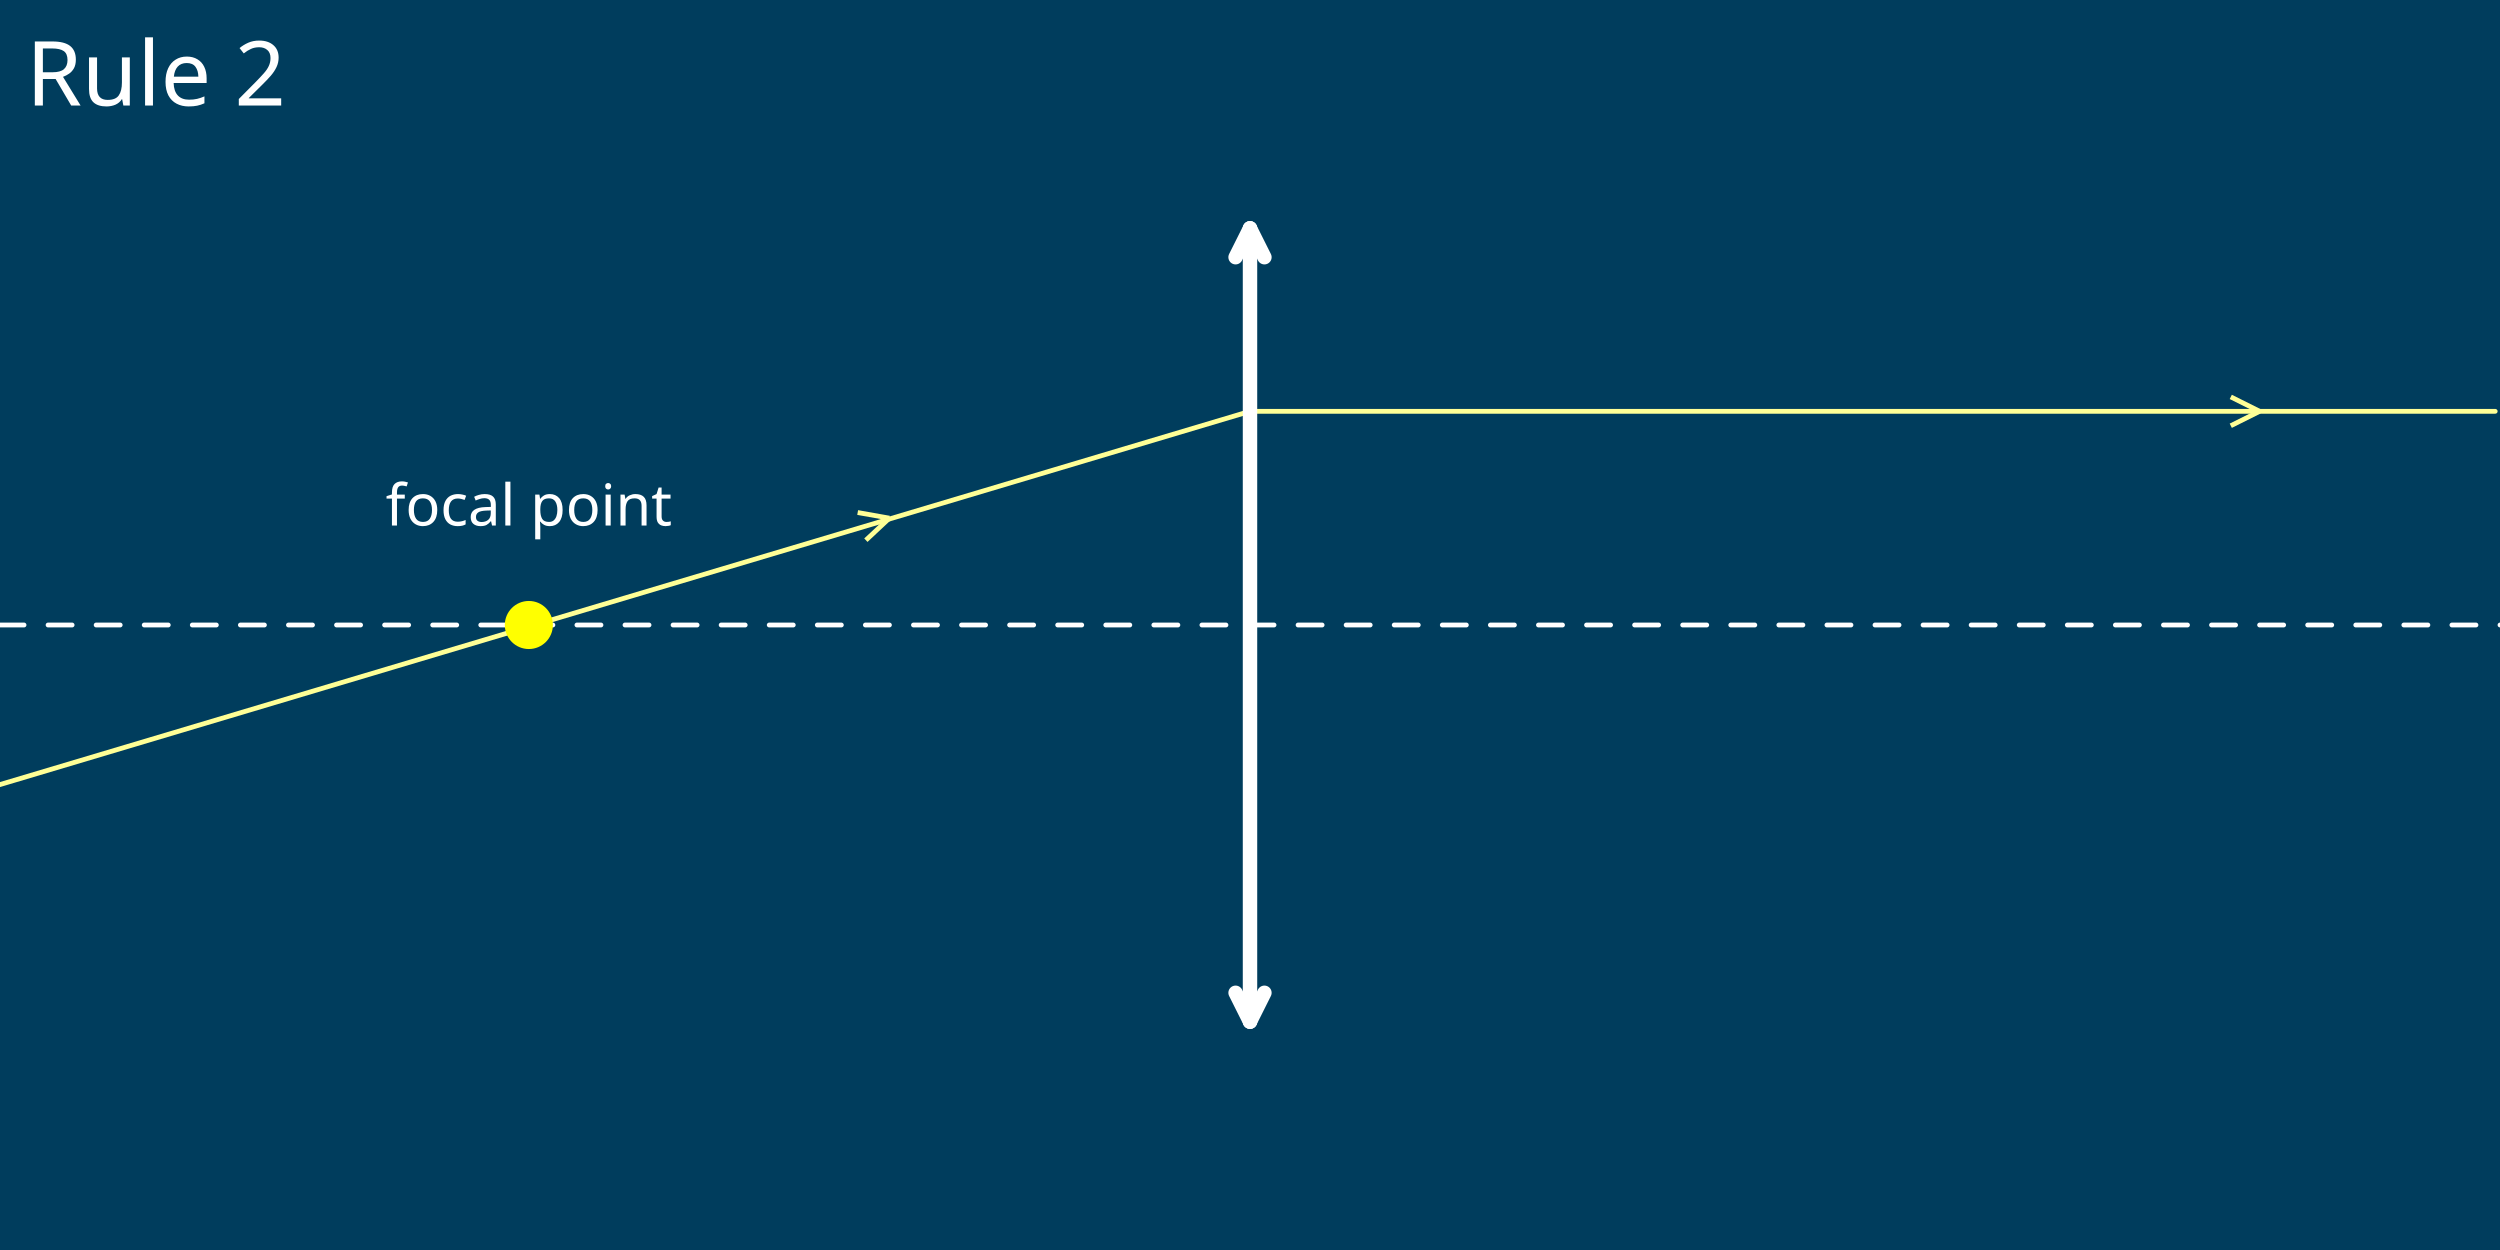
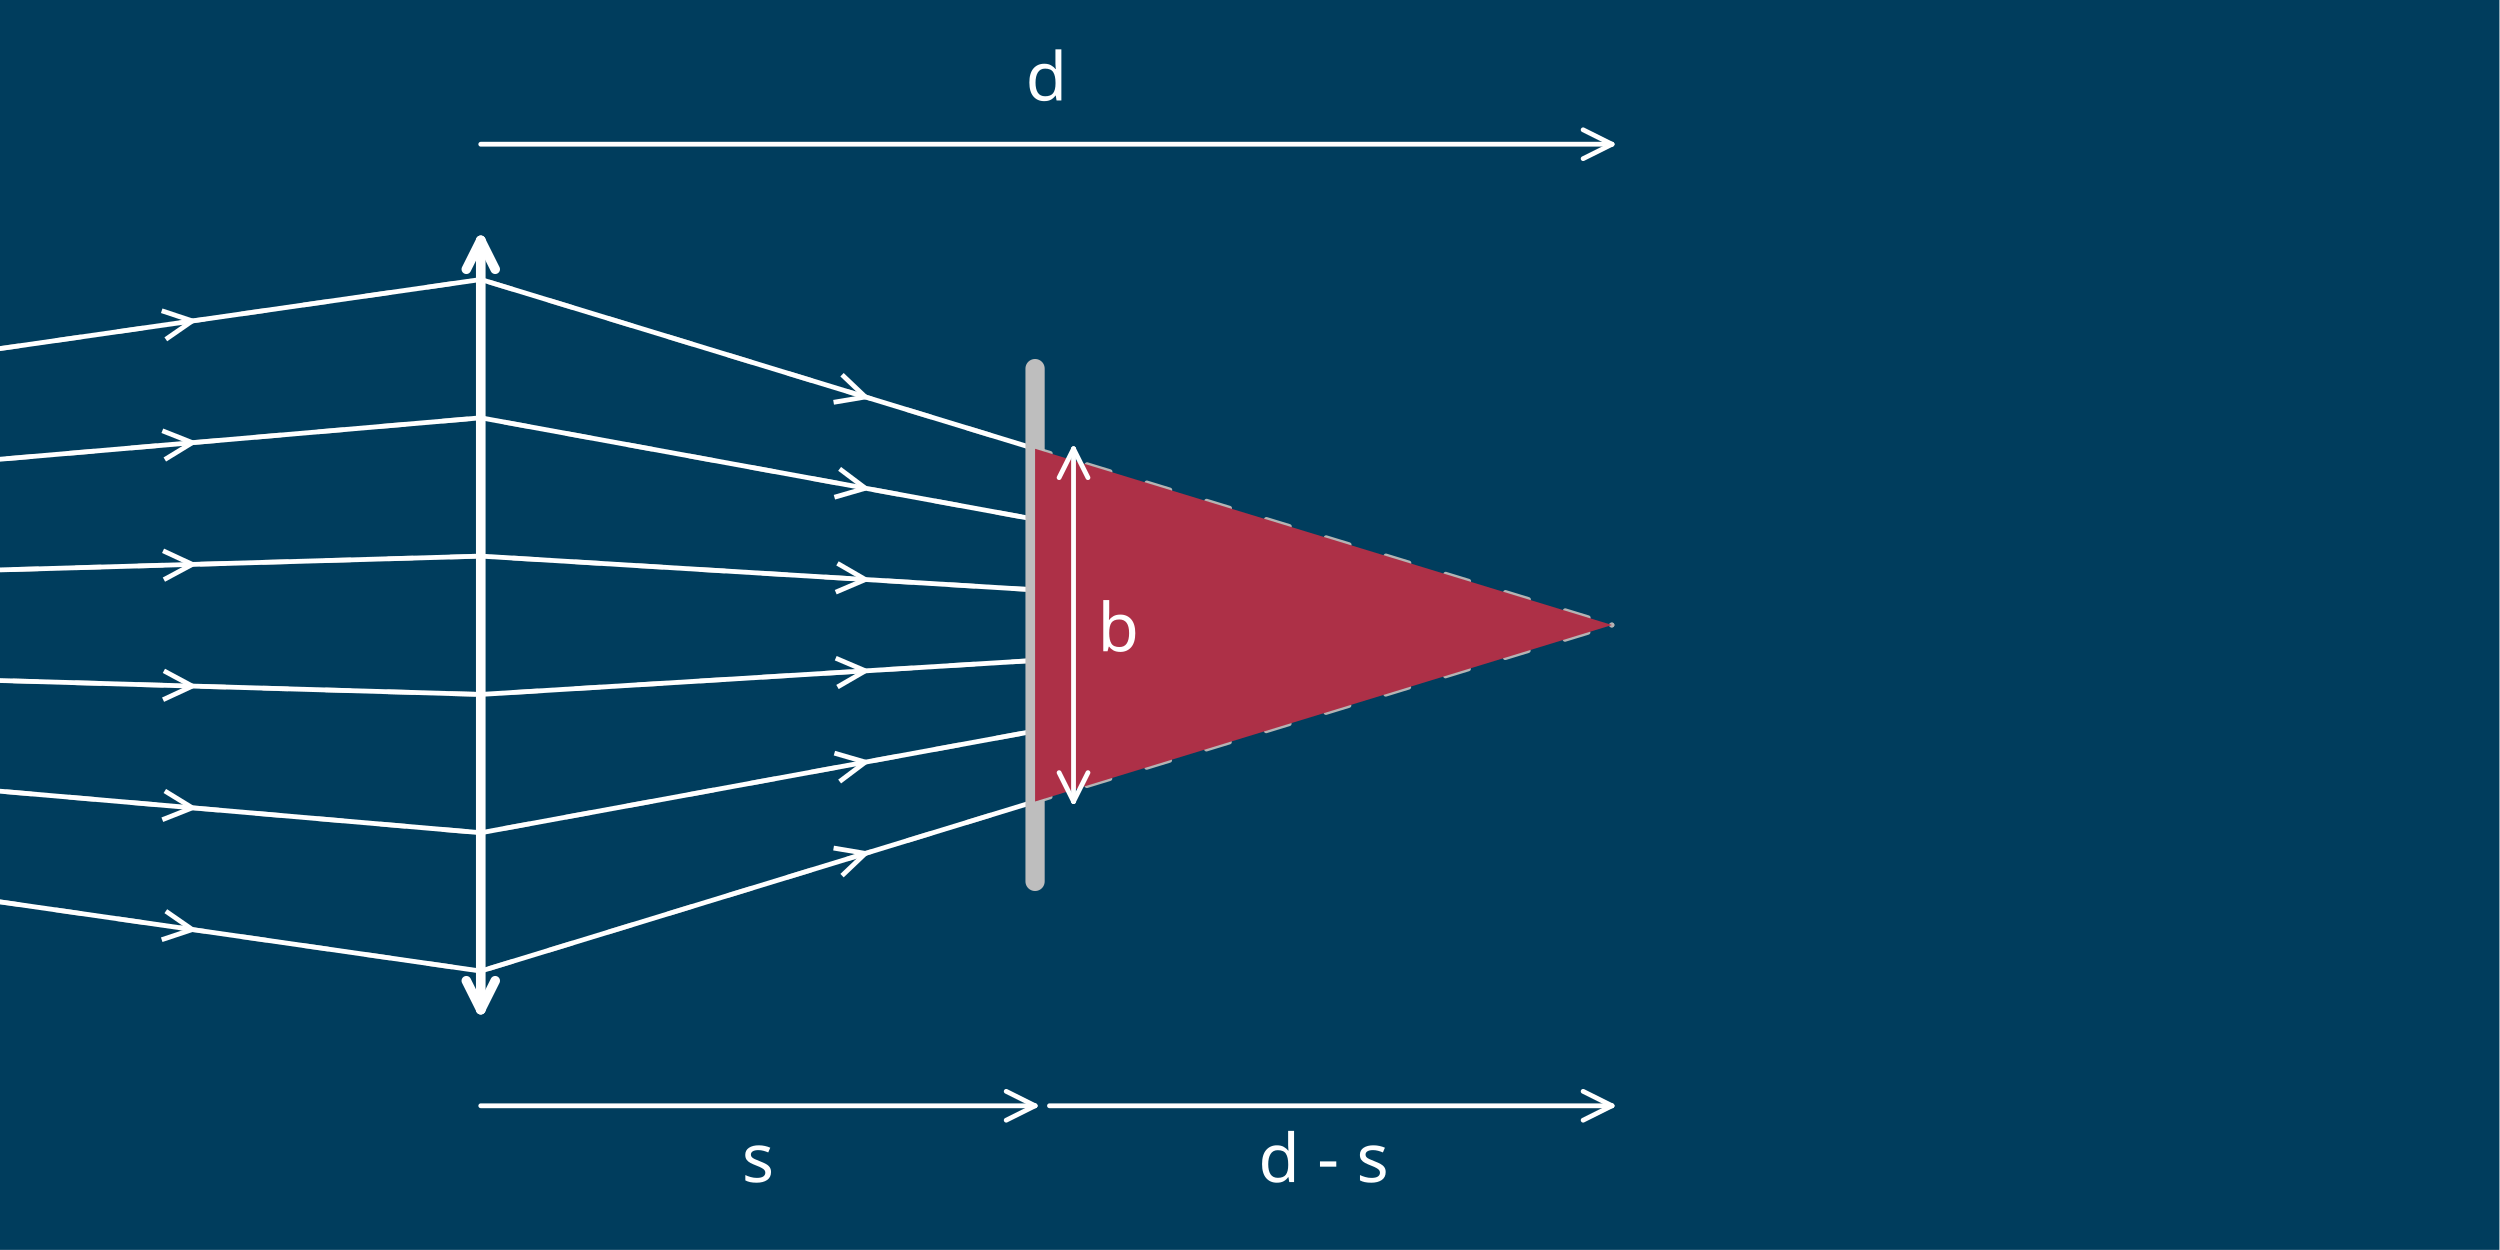
- <svg xmlns="http://www.w3.org/2000/svg" version="1.1" width="520" height="260" viewBox="0 0 520 260" id="svg126">
+ <svg xmlns="http://www.w3.org/2000/svg" version="1.1" width="520" height="260" viewBox="0 0 520 260" id="svg186">
  <defs id="defs2" />
-   <g id="g6">
+   <g id="g6" transform="translate(-0.1264631,-0.02479943)">
    <rect style="fill:#003d5d;fill-opacity:1;stroke:none" id="rect4" height="260" width="520" y="0" x="0" />
  </g>
-   <g id="g14" transform="matrix(1,0,0,-1,260,130)">
-     <g transform="matrix(1,0,0,-1,-150,30)" id="g12">
-       <g id="g10">
-         <text font-size="12px" font-style="normal" font-weight="normal" text-decoration="normal" x="0" y="0" dominant-baseline="text-before-edge" id="text8" style="font-style:normal;font-weight:normal;font-size:12px;font-family:sans-serif;dominant-baseline:text-before-edge;text-anchor:middle;fill:#ffffff;fill-opacity:1;stroke:none">focal point</text>
+   <g id="g18" transform="matrix(1,0,0,-1,200,130)">
+     <path d="M -100,80 V -80" stroke-miterlimit="10" id="path8" style="fill:none;stroke:#ffffff;stroke-width:2;stroke-linecap:round;stroke-miterlimit:10;stroke-dasharray:none;stroke-opacity:1;paint-order:fill stroke markers" />
+     <path d="m -103,74 3,6" stroke-miterlimit="10" id="path10" style="fill:none;stroke:#ffffff;stroke-width:2;stroke-linecap:round;stroke-miterlimit:10;stroke-dasharray:none;stroke-opacity:1;paint-order:fill stroke markers" />
+     <path d="m -100,80 3,-6" stroke-miterlimit="10" id="path12" style="fill:none;stroke:#ffffff;stroke-width:2;stroke-linecap:round;stroke-miterlimit:10;stroke-dasharray:none;stroke-opacity:1;paint-order:fill stroke markers" />
+     <path d="m -97,-74 -3,-6" stroke-miterlimit="10" id="path14" style="fill:none;stroke:#ffffff;stroke-width:2;stroke-linecap:round;stroke-miterlimit:10;stroke-dasharray:none;stroke-opacity:1;paint-order:fill stroke markers" />
+     <path d="m -100,-80 -3,6" stroke-miterlimit="10" id="path16" style="fill:none;stroke:#ffffff;stroke-width:2;stroke-linecap:round;stroke-miterlimit:10;stroke-dasharray:none;stroke-opacity:1;paint-order:fill stroke markers" />
+   </g>
+   <path style="fill:none;stroke:#ffffff;stroke-linecap:round;stroke-miterlimit:10;stroke-dasharray:none;stroke-opacity:1;paint-order:fill stroke markers" id="path20" stroke-miterlimit="10" d="M 100,30 H 335.294" />
+   <path style="fill:none;stroke:#ffffff;stroke-linecap:round;stroke-miterlimit:10;stroke-dasharray:none;stroke-opacity:1;paint-order:fill stroke markers" id="path22" stroke-miterlimit="10" d="m 329.294,27 6,3" />
+   <path style="fill:none;stroke:#ffffff;stroke-linecap:round;stroke-miterlimit:10;stroke-dasharray:none;stroke-opacity:1;paint-order:fill stroke markers" id="path24" stroke-miterlimit="10" d="m 335.294,30 -6,3" />
+   <g id="g30" transform="translate(217.6471,25)">
+     <g id="g28">
+       <text style="font-style:normal;font-weight:normal;font-size:14px;font-family:sans-serif;dominant-baseline:text-after-edge;text-anchor:middle;fill:#ffffff;fill-opacity:1;stroke:none" id="text26" dominant-baseline="text-after-edge" y="0" x="0" text-decoration="normal" font-weight="normal" font-style="normal" font-size="14px">d</text>
+     </g>
+   </g>
+   <g id="g46" transform="matrix(1,0,0,-1,200,130)">
+     <path d="M -100,-100 H 15.294" stroke-miterlimit="10" id="path34" style="fill:none;stroke:#ffffff;stroke-linecap:round;stroke-miterlimit:10;stroke-dasharray:none;stroke-opacity:1;paint-order:fill stroke markers" />
+     <path d="m 9.294,-97 6,-3" stroke-miterlimit="10" id="path36" style="fill:none;stroke:#ffffff;stroke-linecap:round;stroke-miterlimit:10;stroke-dasharray:none;stroke-opacity:1;paint-order:fill stroke markers" />
+     <path d="m 15.294,-100 -6,-3" stroke-miterlimit="10" id="path38" style="fill:none;stroke:#ffffff;stroke-linecap:round;stroke-miterlimit:10;stroke-dasharray:none;stroke-opacity:1;paint-order:fill stroke markers" />
+     <g transform="matrix(1,0,0,-1,-42.35294,-105)" id="g44">
+       <g id="g42">
+         <text font-size="14px" font-style="normal" font-weight="normal" text-decoration="normal" x="0" y="0" dominant-baseline="text-before-edge" id="text40" style="font-style:normal;font-weight:normal;font-size:14px;font-family:sans-serif;dominant-baseline:text-before-edge;text-anchor:middle;fill:#ffffff;fill-opacity:1;stroke:none">s</text>
      </g>
    </g>
  </g>
-   <g id="g28" transform="matrix(1,0,0,-1,260,130)">
-     <path d="M -600,0 H 600" stroke-miterlimit="10" id="path16" style="fill:none;stroke:#ffffff;stroke-linecap:round;stroke-miterlimit:10;stroke-dasharray:5, 5;stroke-opacity:1;paint-order:fill stroke markers" />
-     <path d="m 594,3 6,-3" stroke-miterlimit="10" id="path18" style="fill:none;stroke:#ffffff;stroke-linecap:round;stroke-miterlimit:10;stroke-dasharray:5, 5;stroke-opacity:1;paint-order:fill stroke markers" />
-     <path d="m 600,0 -6,-3" stroke-miterlimit="10" id="path20" style="fill:none;stroke:#ffffff;stroke-linecap:round;stroke-miterlimit:10;stroke-dasharray:5, 5;stroke-opacity:1;paint-order:fill stroke markers" />
-     <g transform="matrix(1,0,0,-1,0,-10)" id="g26">
-       <g id="g24">
-         <text font-size="12px" font-style="normal" font-weight="normal" text-decoration="normal" x="0" y="0" dominant-baseline="text-before-edge" id="text22" style="font-style:normal;font-weight:normal;font-size:12px;font-family:sans-serif;dominant-baseline:text-before-edge;text-anchor:middle;fill:#ffffff;fill-opacity:1;stroke:none" />
+   <g id="g60" transform="matrix(1,0,0,-1,200,130)">
+     <path d="M 18.294,-100 H 135.294" stroke-miterlimit="10" id="path48" style="fill:none;stroke:#ffffff;stroke-linecap:round;stroke-miterlimit:10;stroke-dasharray:none;stroke-opacity:1;paint-order:fill stroke markers" />
+     <path d="m 129.294,-97 6,-3" stroke-miterlimit="10" id="path50" style="fill:none;stroke:#ffffff;stroke-linecap:round;stroke-miterlimit:10;stroke-dasharray:none;stroke-opacity:1;paint-order:fill stroke markers" />
+     <path d="m 135.294,-100 -6,-3" stroke-miterlimit="10" id="path52" style="fill:none;stroke:#ffffff;stroke-linecap:round;stroke-miterlimit:10;stroke-dasharray:none;stroke-opacity:1;paint-order:fill stroke markers" />
+     <g transform="matrix(1,0,0,-1,75.29412,-105)" id="g58">
+       <g id="g56">
+         <text font-size="14px" font-style="normal" font-weight="normal" text-decoration="normal" x="0" y="0" dominant-baseline="text-before-edge" id="text54" style="font-style:normal;font-weight:normal;font-size:14px;font-family:sans-serif;dominant-baseline:text-before-edge;text-anchor:middle;fill:#ffffff;fill-opacity:1;stroke:none">d - s</text>
      </g>
    </g>
  </g>
-   <g id="g88" transform="matrix(1,0,0,-1,260,130)">
-     <path d="M -261.875,-33.75 0,44.446 h 259" stroke-miterlimit="10" id="path78" style="fill:none;stroke:#ffff96;stroke-linecap:round;stroke-miterlimit:10;stroke-dasharray:none;stroke-opacity:1;paint-order:fill stroke markers" />
-     <path d="M -81.605,23.395 -75,22.223" stroke-miterlimit="10" id="path80" style="fill:none;stroke:#ffff96;stroke-miterlimit:10;stroke-dasharray:none;stroke-opacity:1;paint-order:fill stroke markers" />
-     <path d="m -75,22.223 -4.9,-4.581" stroke-miterlimit="10" id="path82" style="fill:none;stroke:#ffff96;stroke-miterlimit:10;stroke-dasharray:none;stroke-opacity:1;paint-order:fill stroke markers" />
-     <path d="m 204,47.446 6,-3" stroke-miterlimit="10" id="path84" style="fill:none;stroke:#ffff96;stroke-miterlimit:10;stroke-dasharray:none;stroke-opacity:1;paint-order:fill stroke markers" />
-     <path d="m 210,44.446 -6,-3" stroke-miterlimit="10" id="path86" style="fill:none;stroke:#ffff96;stroke-miterlimit:10;stroke-dasharray:none;stroke-opacity:1;paint-order:fill stroke markers" />
+   <g id="g62" transform="matrix(1,0,0,-1,200,130)" />
+   <g id="g84" transform="matrix(1,0,0,-1,200,130)">
+     <path d="M -600,0 -100,-71.986 135.294,0" stroke-miterlimit="10" id="path82" style="fill:none;stroke:#b4b4b4;stroke-linecap:round;stroke-miterlimit:10;stroke-dasharray:5, 8;stroke-opacity:1;paint-order:fill stroke markers" />
  </g>
-   <g id="g112" transform="matrix(1,0,0,-1,260,130)">
-     <path d="m 0,82.5 v -165" stroke-miterlimit="10" id="path102" style="fill:none;stroke:#ffffff;stroke-width:3;stroke-linecap:round;stroke-miterlimit:10;stroke-dasharray:none;stroke-opacity:1;paint-order:fill stroke markers" />
-     <path d="m -3,76.5 3,6" stroke-miterlimit="10" id="path104" style="fill:none;stroke:#ffffff;stroke-width:3;stroke-linecap:round;stroke-miterlimit:10;stroke-dasharray:none;stroke-opacity:1;paint-order:fill stroke markers" />
-     <path d="m 0,82.5 3,-6" stroke-miterlimit="10" id="path106" style="fill:none;stroke:#ffffff;stroke-width:3;stroke-linecap:round;stroke-miterlimit:10;stroke-dasharray:none;stroke-opacity:1;paint-order:fill stroke markers" />
-     <path d="m 3,-76.5 -3,-6" stroke-miterlimit="10" id="path108" style="fill:none;stroke:#ffffff;stroke-width:3;stroke-linecap:round;stroke-miterlimit:10;stroke-dasharray:none;stroke-opacity:1;paint-order:fill stroke markers" />
-     <path d="m 0,-82.5 -3,6" stroke-miterlimit="10" id="path110" style="fill:none;stroke:#ffffff;stroke-width:3;stroke-linecap:round;stroke-miterlimit:10;stroke-dasharray:none;stroke-opacity:1;paint-order:fill stroke markers" />
+   <g id="g88" transform="matrix(1,0,0,-1,200,130)">
+     <path d="M -600,0 -100,-43.214 135.294,0" stroke-miterlimit="10" id="path86" style="fill:none;stroke:#b4b4b4;stroke-linecap:round;stroke-miterlimit:10;stroke-dasharray:5, 8;stroke-opacity:1;paint-order:fill stroke markers" />
  </g>
-   <g id="g116" transform="matrix(1,0,0,-1,260,130)">
-     <path d="m -155,0 c 0,-2.761 2.239,-5 5,-5 2.761,0 5,2.239 5,5 0,2.761 -2.239,5 -5,5 -2.761,0 -5,-2.239 -5,-5 z" id="path114" style="fill:#ffff00;fill-opacity:1;stroke:none;paint-order:stroke fill markers" />
+   <g id="g92" transform="matrix(1,0,0,-1,200,130)">
+     <path d="M -600,0 -100,-14.443 135.294,0" stroke-miterlimit="10" id="path90" style="fill:none;stroke:#b4b4b4;stroke-linecap:round;stroke-miterlimit:10;stroke-dasharray:5, 8;stroke-opacity:1;paint-order:fill stroke markers" />
  </g>
-   <g id="g118" transform="matrix(1,0,0,-1,260,130)" />
-   <g id="g120" transform="matrix(1,0,0,-1,260,130)" />
-   <text xml:space="preserve" style="font-style:normal;font-variant:normal;font-weight:bold;font-stretch:normal;font-size:18.667px;line-height:1.25;font-family:sans-serif;-inkscape-font-specification:'sans-serif Bold';letter-spacing:0px;word-spacing:0px;fill:#000000;fill-opacity:1;stroke:none" x="5.432" y="21.95" id="text1056">
-     <tspan id="tspan1054" x="5.432" y="21.95" style="font-style:normal;font-variant:normal;font-weight:normal;font-stretch:normal;font-family:sans-serif;-inkscape-font-specification:sans-serif;fill:#ffffff;fill-opacity:1">Rule 2</tspan>
-   </text>
+   <g id="g96" transform="matrix(1,0,0,-1,200,130)">
+     <path d="M -600,0 -100,14.328 135.294,0" stroke-miterlimit="10" id="path94" style="fill:none;stroke:#b4b4b4;stroke-linecap:round;stroke-miterlimit:10;stroke-dasharray:5, 8;stroke-opacity:1;paint-order:fill stroke markers" />
+   </g>
+   <g id="g100" transform="matrix(1,0,0,-1,200,130)">
+     <path d="M -600,0 -100,43.099 135.294,0" stroke-miterlimit="10" id="path98" style="fill:none;stroke:#b4b4b4;stroke-linecap:round;stroke-miterlimit:10;stroke-dasharray:5, 8;stroke-opacity:1;paint-order:fill stroke markers" />
+   </g>
+   <g id="g104" transform="matrix(1,0,0,-1,200,130)">
+     <path d="M -600,0 -100,71.87 135.294,0" stroke-miterlimit="10" id="path102" style="fill:none;stroke:#b4b4b4;stroke-linecap:round;stroke-miterlimit:10;stroke-dasharray:5, 8;stroke-opacity:1;paint-order:fill stroke markers" />
+   </g>
+   <g id="g116" transform="matrix(1,0,0,-1,200,130)">
+     <path d="m -600,0 500,-71.986 115.294,35.273" stroke-miterlimit="10" id="path106" style="fill:none;stroke:#ffffff;stroke-linecap:round;stroke-miterlimit:10;stroke-dasharray:none;stroke-opacity:1;paint-order:fill stroke markers" />
+     <path d="M -165.511,-59.523 -160,-63.347" stroke-miterlimit="10" id="path108" style="fill:none;stroke:#ffffff;stroke-miterlimit:10;stroke-dasharray:none;stroke-opacity:1;paint-order:fill stroke markers" />
+     <path d="m -160,-63.347 -6.366,-2.114" stroke-miterlimit="10" id="path110" style="fill:none;stroke:#ffffff;stroke-miterlimit:10;stroke-dasharray:none;stroke-opacity:1;paint-order:fill stroke markers" />
+     <path d="M -26.615,-46.397 -20,-47.51" stroke-miterlimit="10" id="path112" style="fill:none;stroke:#ffffff;stroke-miterlimit:10;stroke-dasharray:none;stroke-opacity:1;paint-order:fill stroke markers" />
+     <path d="m -20,-47.51 -4.86,-4.624" stroke-miterlimit="10" id="path114" style="fill:none;stroke:#ffffff;stroke-miterlimit:10;stroke-dasharray:none;stroke-opacity:1;paint-order:fill stroke markers" />
+   </g>
+   <g id="g128" transform="matrix(1,0,0,-1,200,130)">
+     <path d="m -600,0 500,-43.214 115.294,21.175" stroke-miterlimit="10" id="path118" style="fill:none;stroke:#ffffff;stroke-linecap:round;stroke-miterlimit:10;stroke-dasharray:none;stroke-opacity:1;paint-order:fill stroke markers" />
+     <path d="M -165.719,-34.523 -160,-38.029" stroke-miterlimit="10" id="path120" style="fill:none;stroke:#ffffff;stroke-miterlimit:10;stroke-dasharray:none;stroke-opacity:1;paint-order:fill stroke markers" />
+     <path d="m -160,-38.029 -6.236,-2.472" stroke-miterlimit="10" id="path122" style="fill:none;stroke:#ffffff;stroke-miterlimit:10;stroke-dasharray:none;stroke-opacity:1;paint-order:fill stroke markers" />
+     <path d="M -26.443,-26.655 -20,-28.522" stroke-miterlimit="10" id="path124" style="fill:none;stroke:#ffffff;stroke-miterlimit:10;stroke-dasharray:none;stroke-opacity:1;paint-order:fill stroke markers" />
+     <path d="m -20,-28.522 -5.359,-4.034" stroke-miterlimit="10" id="path126" style="fill:none;stroke:#ffffff;stroke-miterlimit:10;stroke-dasharray:none;stroke-opacity:1;paint-order:fill stroke markers" />
+   </g>
+   <g id="g140" transform="matrix(1,0,0,-1,200,130)">
+     <path d="m -600,0 500,-14.443 115.294,7.077" stroke-miterlimit="10" id="path130" style="fill:none;stroke:#ffffff;stroke-linecap:round;stroke-miterlimit:10;stroke-dasharray:none;stroke-opacity:1;paint-order:fill stroke markers" />
+     <path d="M -165.911,-9.538 -160,-12.71" stroke-miterlimit="10" id="path132" style="fill:none;stroke:#ffffff;stroke-miterlimit:10;stroke-dasharray:none;stroke-opacity:1;paint-order:fill stroke markers" />
+     <path d="m -160,-12.71 -6.084,-2.826" stroke-miterlimit="10" id="path134" style="fill:none;stroke:#ffffff;stroke-miterlimit:10;stroke-dasharray:none;stroke-opacity:1;paint-order:fill stroke markers" />
+     <path d="M -26.173,-6.906 -20,-9.533" stroke-miterlimit="10" id="path136" style="fill:none;stroke:#ffffff;stroke-miterlimit:10;stroke-dasharray:none;stroke-opacity:1;paint-order:fill stroke markers" />
+     <path d="m -20,-9.533 -5.805,-3.362" stroke-miterlimit="10" id="path138" style="fill:none;stroke:#ffffff;stroke-miterlimit:10;stroke-dasharray:none;stroke-opacity:1;paint-order:fill stroke markers" />
+   </g>
+   <g id="g152" transform="matrix(1,0,0,-1,200,130)">
+     <path d="M -600,0 -100,14.328 15.294,7.307" stroke-miterlimit="10" id="path142" style="fill:none;stroke:#ffffff;stroke-linecap:round;stroke-miterlimit:10;stroke-dasharray:none;stroke-opacity:1;paint-order:fill stroke markers" />
+     <path d="M -166.083,15.436 -160,12.609" stroke-miterlimit="10" id="path144" style="fill:none;stroke:#ffffff;stroke-miterlimit:10;stroke-dasharray:none;stroke-opacity:1;paint-order:fill stroke markers" />
+     <path d="m -160,12.609 -5.912,-3.171" stroke-miterlimit="10" id="path146" style="fill:none;stroke:#ffffff;stroke-miterlimit:10;stroke-dasharray:none;stroke-opacity:1;paint-order:fill stroke markers" />
+     <path d="M -25.807,12.816 -20,9.456" stroke-miterlimit="10" id="path148" style="fill:none;stroke:#ffffff;stroke-miterlimit:10;stroke-dasharray:none;stroke-opacity:1;paint-order:fill stroke markers" />
+     <path d="M -20,9.456 -26.171,6.827" stroke-miterlimit="10" id="path150" style="fill:none;stroke:#ffffff;stroke-miterlimit:10;stroke-dasharray:none;stroke-opacity:1;paint-order:fill stroke markers" />
+   </g>
+   <g id="g164" transform="matrix(1,0,0,-1,200,130)">
+     <path d="M -600,0 -100,43.099 15.294,21.981" stroke-miterlimit="10" id="path154" style="fill:none;stroke:#ffffff;stroke-linecap:round;stroke-miterlimit:10;stroke-dasharray:none;stroke-opacity:1;paint-order:fill stroke markers" />
+     <path d="M -166.235,40.401 -160,37.927" stroke-miterlimit="10" id="path156" style="fill:none;stroke:#ffffff;stroke-miterlimit:10;stroke-dasharray:none;stroke-opacity:1;paint-order:fill stroke markers" />
+     <path d="M -160,37.927 -165.72,34.423" stroke-miterlimit="10" id="path158" style="fill:none;stroke:#ffffff;stroke-miterlimit:10;stroke-dasharray:none;stroke-opacity:1;paint-order:fill stroke markers" />
+     <path d="M -25.361,32.477 -20,28.445" stroke-miterlimit="10" id="path160" style="fill:none;stroke:#ffffff;stroke-miterlimit:10;stroke-dasharray:none;stroke-opacity:1;paint-order:fill stroke markers" />
+     <path d="m -20,28.445 -6.442,-1.87" stroke-miterlimit="10" id="path162" style="fill:none;stroke:#ffffff;stroke-miterlimit:10;stroke-dasharray:none;stroke-opacity:1;paint-order:fill stroke markers" />
+   </g>
+   <g id="g176" transform="matrix(1,0,0,-1,200,130)">
+     <path d="M -600,0 -100,71.87 15.294,36.654" stroke-miterlimit="10" id="path166" style="fill:none;stroke:#ffffff;stroke-linecap:round;stroke-miterlimit:10;stroke-dasharray:none;stroke-opacity:1;paint-order:fill stroke markers" />
+     <path d="M -166.366,65.362 -160,63.246" stroke-miterlimit="10" id="path168" style="fill:none;stroke:#ffffff;stroke-miterlimit:10;stroke-dasharray:none;stroke-opacity:1;paint-order:fill stroke markers" />
+     <path d="m -160,63.246 -5.512,-3.823" stroke-miterlimit="10" id="path170" style="fill:none;stroke:#ffffff;stroke-miterlimit:10;stroke-dasharray:none;stroke-opacity:1;paint-order:fill stroke markers" />
+     <path d="M -24.862,52.056 -20,47.434" stroke-miterlimit="10" id="path172" style="fill:none;stroke:#ffffff;stroke-miterlimit:10;stroke-dasharray:none;stroke-opacity:1;paint-order:fill stroke markers" />
+     <path d="m -20,47.434 -6.615,-1.116" stroke-miterlimit="10" id="path174" style="fill:none;stroke:#ffffff;stroke-miterlimit:10;stroke-dasharray:none;stroke-opacity:1;paint-order:fill stroke markers" />
+   </g>
+   <g id="g180" transform="matrix(1,0,0,-1,200,130)">
+     <path d="M 15.294,-53.333 V 53.333" stroke-miterlimit="10" id="path178" style="fill:none;stroke:#bebebe;stroke-width:4;stroke-linecap:round;stroke-miterlimit:10;stroke-dasharray:none;stroke-opacity:1;paint-order:fill stroke markers" />
+   </g>
+   <path style="fill:#ad3047;fill-opacity:1;stroke:none;stroke-width:1px;stroke-linecap:butt;stroke-linejoin:miter;stroke-opacity:1" d="m 215.294,93.346 120,36.654 -120,36.713 z" id="path977" />
+   <g id="g80" transform="matrix(1,0,0,-1,200,130)">
+     <path d="m 23.294,-36.713 v 73.367" stroke-miterlimit="10" id="path64" style="fill:none;stroke:#ffffff;stroke-linecap:round;stroke-miterlimit:10;stroke-dasharray:none;stroke-opacity:1;paint-order:fill stroke markers" />
+     <path d="m 20.294,30.654 3,6" stroke-miterlimit="10" id="path66" style="fill:none;stroke:#ffffff;stroke-linecap:round;stroke-miterlimit:10;stroke-dasharray:none;stroke-opacity:1;paint-order:fill stroke markers" />
+     <path d="m 23.294,36.654 3,-6" stroke-miterlimit="10" id="path68" style="fill:none;stroke:#ffffff;stroke-linecap:round;stroke-miterlimit:10;stroke-dasharray:none;stroke-opacity:1;paint-order:fill stroke markers" />
+     <path d="m 26.294,-30.713 -3,-6" stroke-miterlimit="10" id="path70" style="fill:none;stroke:#ffffff;stroke-linecap:round;stroke-miterlimit:10;stroke-dasharray:none;stroke-opacity:1;paint-order:fill stroke markers" />
+     <path d="m 23.294,-36.713 -3,6" stroke-miterlimit="10" id="path72" style="fill:none;stroke:#ffffff;stroke-linecap:round;stroke-miterlimit:10;stroke-dasharray:none;stroke-opacity:1;paint-order:fill stroke markers" />
+     <g transform="matrix(1,0,0,-1,28.29412,-0.029376)" id="g78">
+       <g id="g76">
+         <text font-size="14px" font-style="normal" font-weight="normal" text-decoration="normal" x="0" y="0" dominant-baseline="central" id="text74" style="font-style:normal;font-weight:normal;font-size:14px;font-family:sans-serif;dominant-baseline:central;text-anchor:start;fill:#ffffff;fill-opacity:1;stroke:none">b</text>
+       </g>
+     </g>
+   </g>
</svg>
